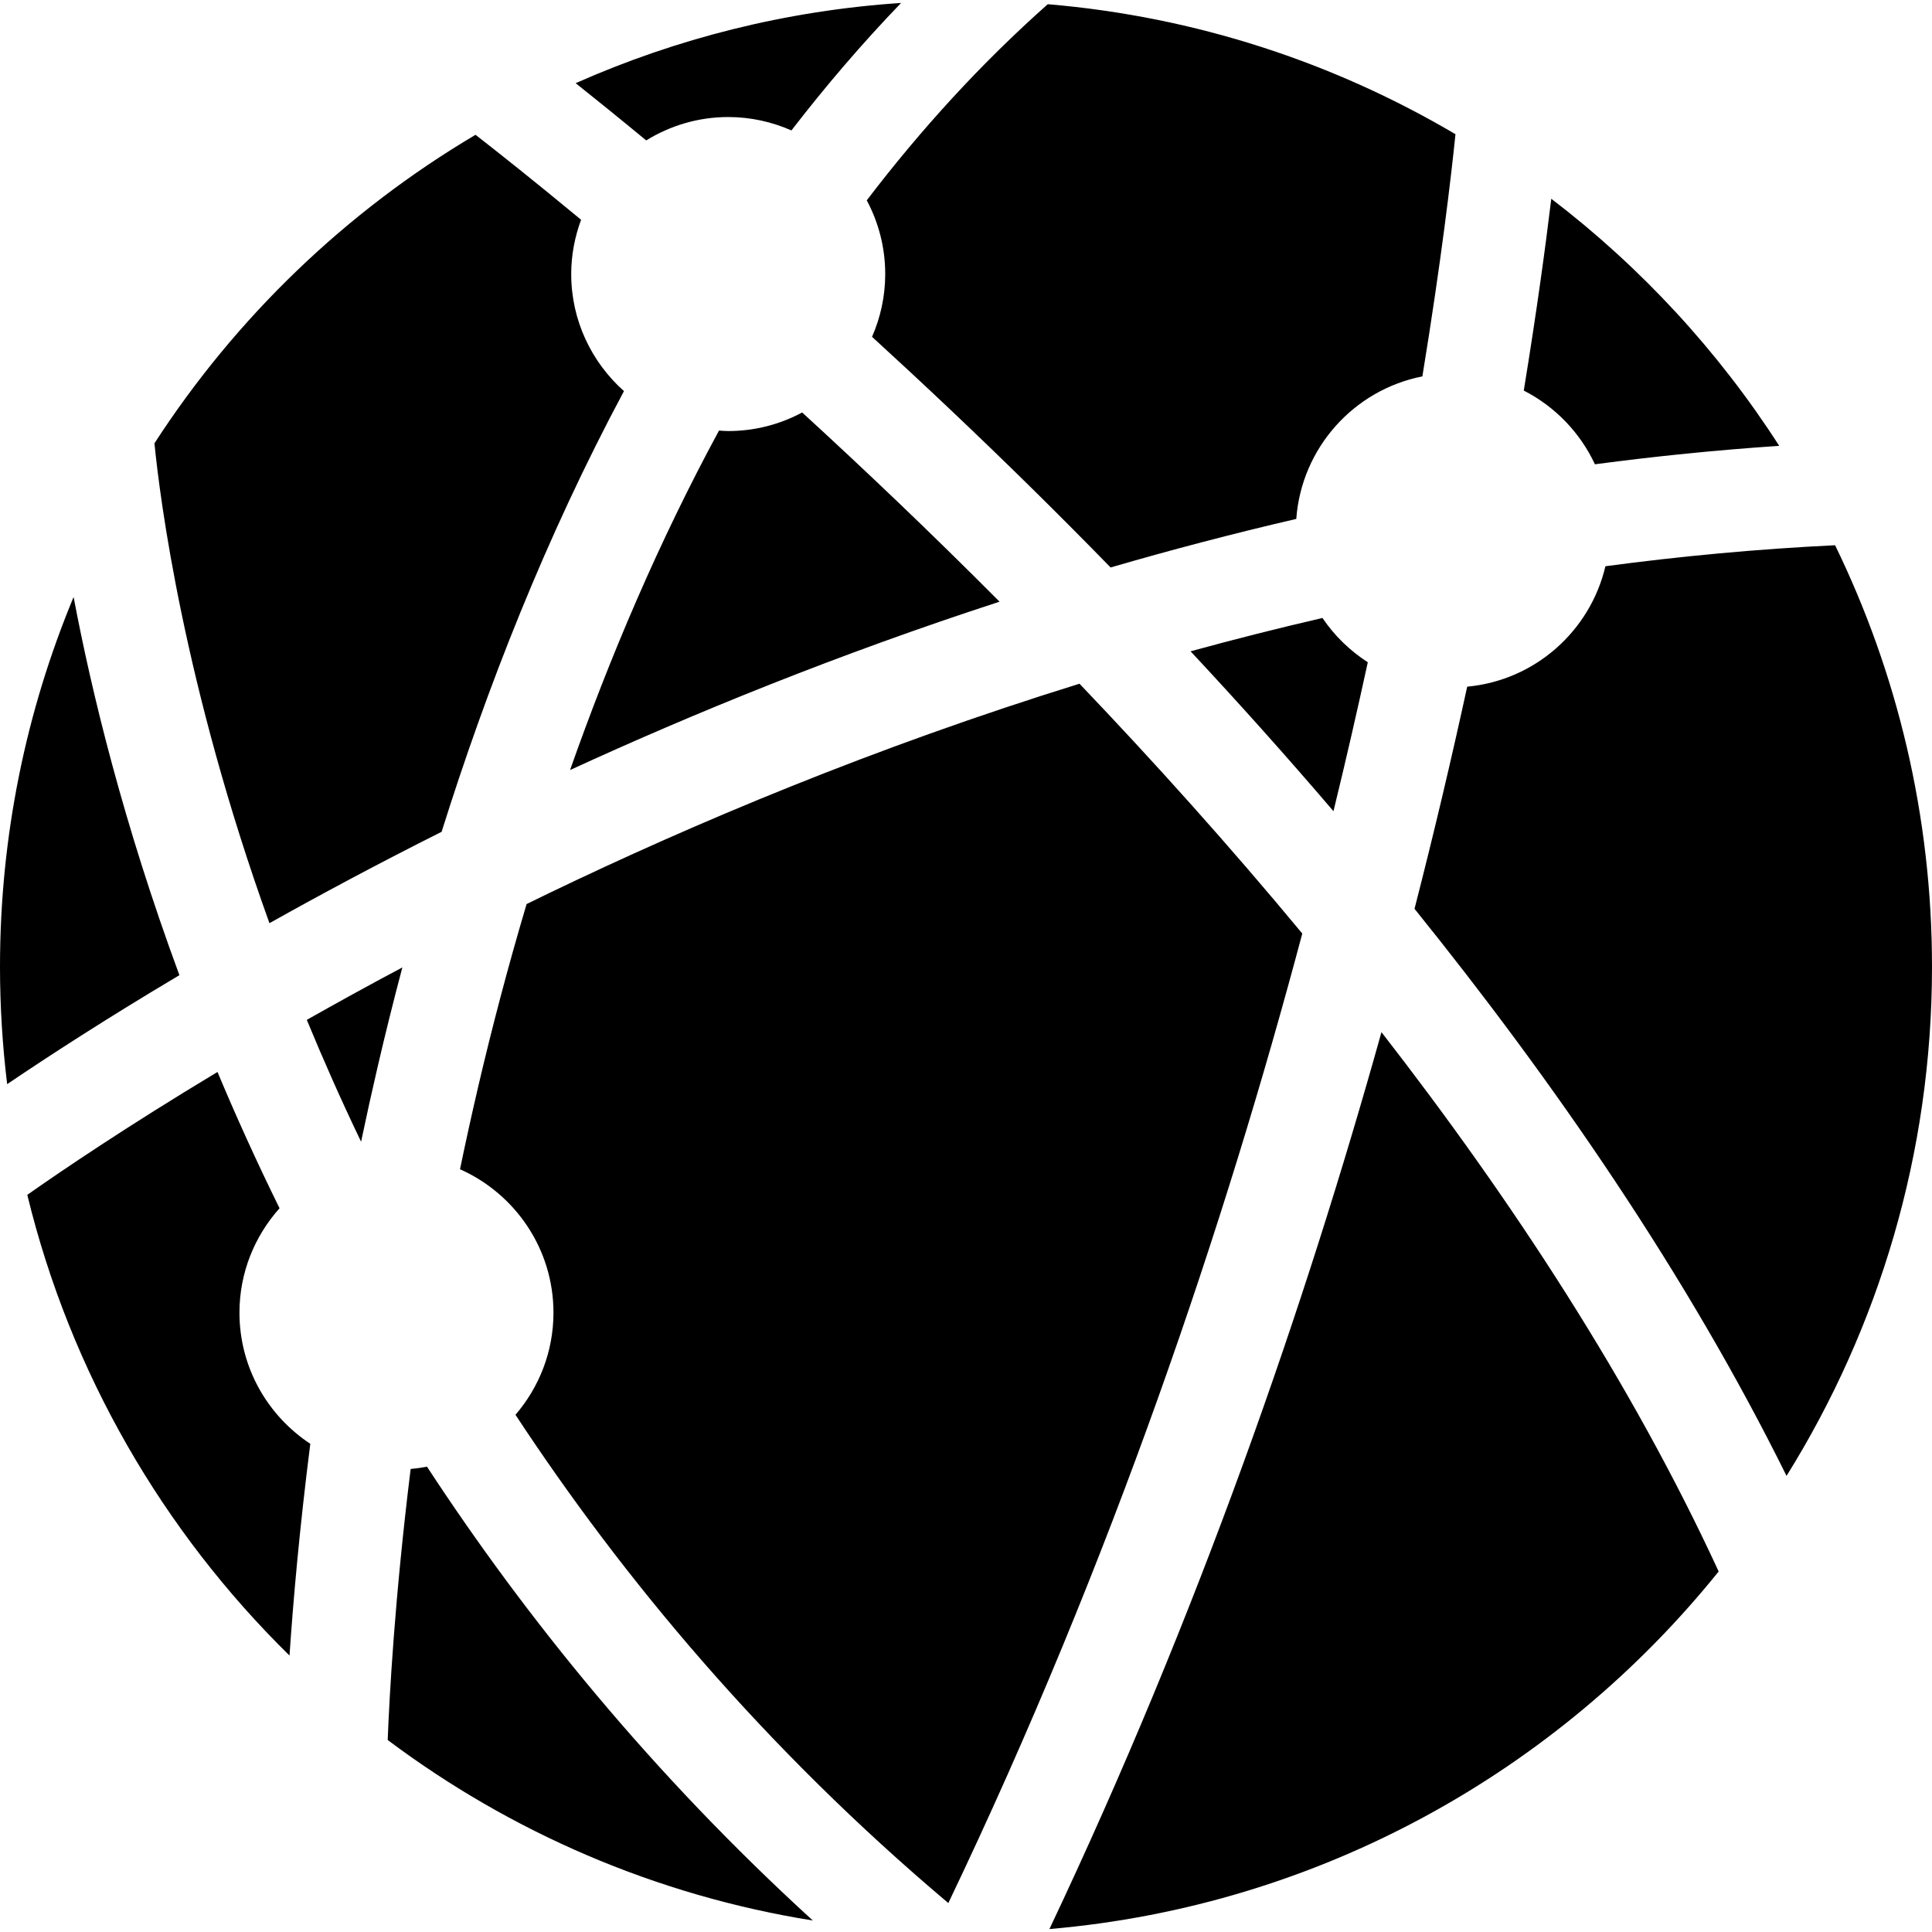
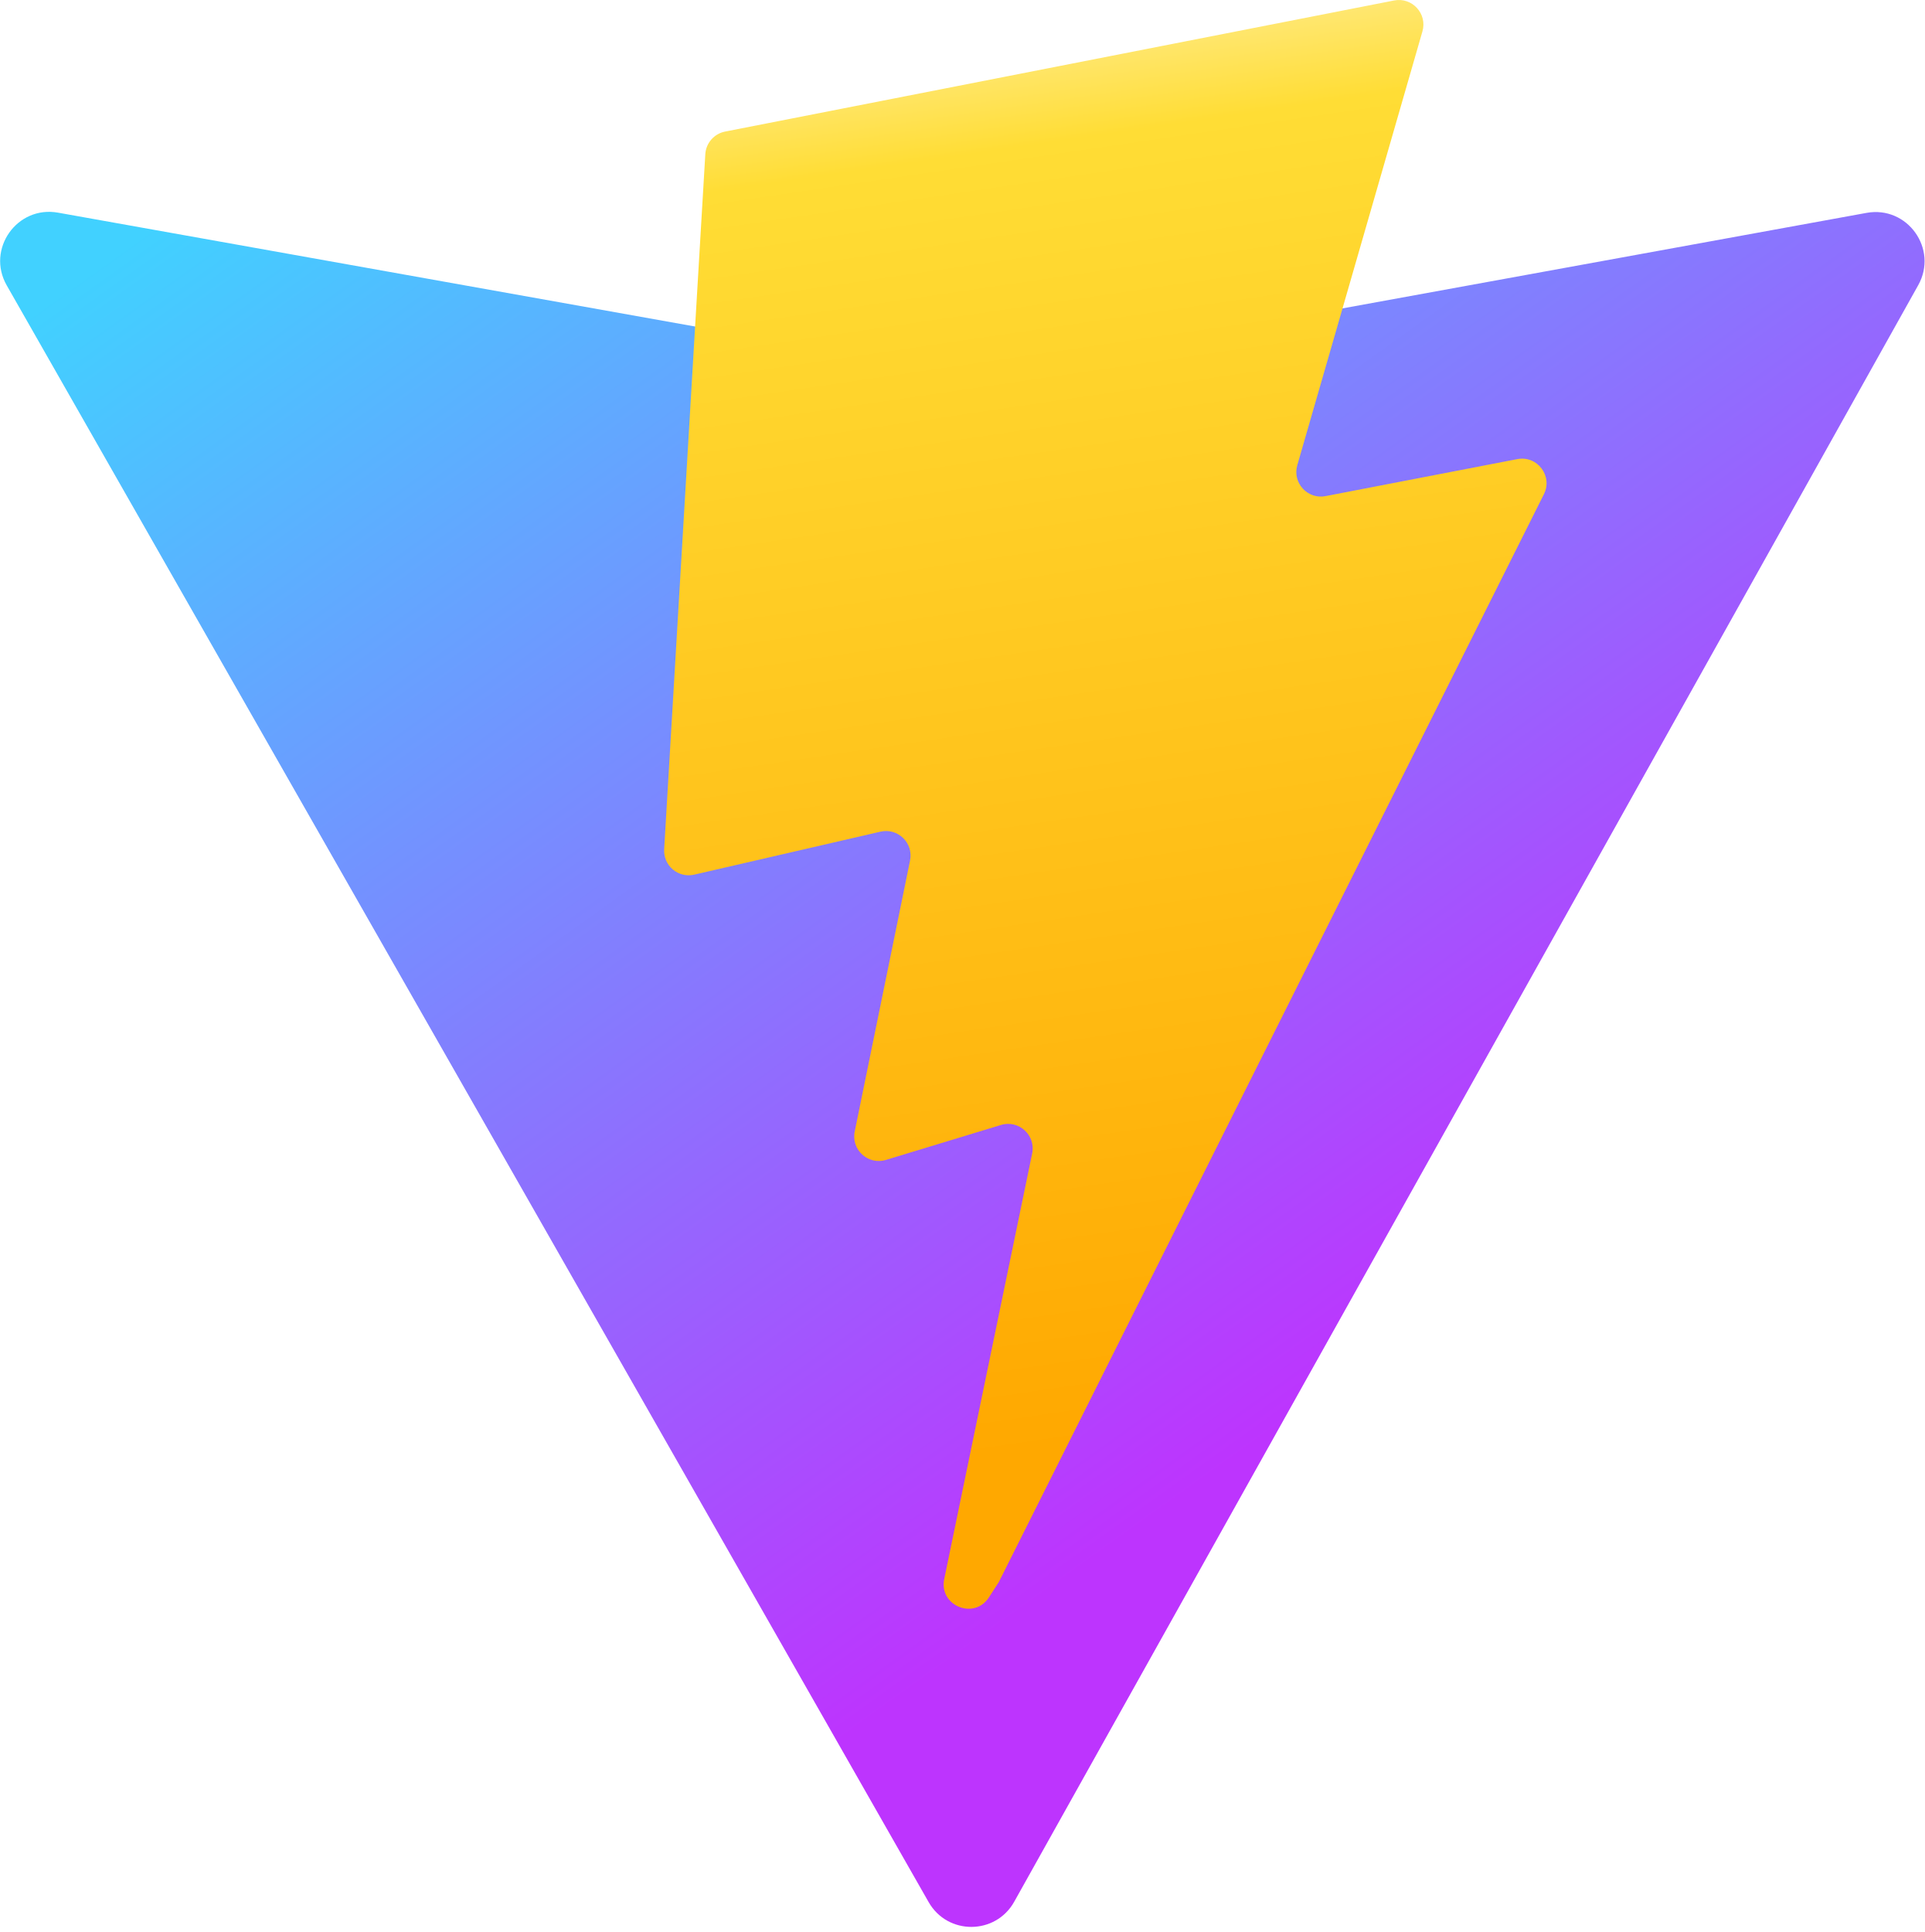
- <svg xmlns="http://www.w3.org/2000/svg" fill="#000000" height="800px" width="800px" version="1.1" id="Capa_1" viewBox="0 0 280 280" xml:space="preserve">
-   <path d="M258.919,213.897c-14.464-29.244-33.785-57.213-53.916-82.187c2.913-11.34,5.439-22.108,7.635-32.194  c9.816-0.903,17.828-8.067,20.032-17.453c10.895-1.455,22.007-2.499,33.285-3.043C274.947,97.49,280,118.217,280,140.102  C280,167.167,272.272,192.457,258.919,213.897z M210.939,19.452c-0.633,6.155-2.052,18.339-4.798,35.098  c-9.919,1.95-17.524,10.363-18.274,20.655c-9.219,2.139-18.202,4.503-26.911,7.037c-3.934-4.034-7.78-7.895-11.496-11.553  c-7.995-7.869-15.755-15.184-23.078-21.875c1.223-2.789,1.911-5.862,1.911-9.098c0-3.859-0.972-7.494-2.676-10.682  c7.804-10.228,16.523-19.81,26.234-28.424C173.273,2.414,193.335,9.061,210.939,19.452z M114.698,18.903  c-2.806-1.24-5.9-1.941-9.159-1.941c-4.359,0-8.422,1.254-11.886,3.388c-3.915-3.233-7.361-6.018-10.224-8.295  c14.59-6.472,30.482-10.517,47.166-11.629C124.933,6.302,119.648,12.49,114.698,18.903z M105.539,62.471  c3.874,0,7.521-0.977,10.717-2.692c8.968,8.21,18.636,17.402,28.609,27.422c-23.364,7.604-44.398,16.191-62.249,24.4  c5.726-16.266,12.822-33.014,21.587-49.198C104.647,62.429,105.087,62.471,105.539,62.471z M54.778,154.401  c-0.871,3.743-1.685,7.433-2.447,11.064c-2.936-6.116-5.543-12.018-7.866-17.658c4.348-2.461,8.962-5.004,13.849-7.601  C57.024,145.068,55.846,149.815,54.778,154.401z M59.514,212.894c0.8-0.072,1.59-0.182,2.365-0.335  c14.313,21.876,32.603,44.494,55.921,65.776c-22.839-3.654-43.853-12.845-61.611-26.159  C56.434,245.801,57.198,231.655,59.514,212.894z M74.706,205.043c3.423-3.982,5.506-9.147,5.506-14.798  c0-9.268-5.577-17.245-13.544-20.789c0.817-3.936,1.695-7.939,2.643-11.999c1.949-8.351,4.272-17.238,7.008-26.434  c1.108-0.542,2.216-1.084,3.344-1.627c20.844-10.032,47.032-21.08,76.788-30.307c10.762,11.277,21.683,23.408,32.285,36.206  c-11.116,41.772-27.46,90.688-51.298,140.512C110.692,253.248,90.259,228.701,74.706,205.043z M172.548,94.392  c6.243-1.712,12.62-3.329,19.114-4.83c1.727,2.562,3.972,4.739,6.569,6.417c-1.493,6.878-3.145,14.085-4.975,21.585  C186.302,109.425,179.347,101.677,172.548,94.392z M257.858,64.615c-9.026,0.605-17.938,1.51-26.71,2.673  c-2.151-4.608-5.792-8.377-10.311-10.684c1.886-11.533,3.159-20.947,3.987-27.8C237.802,38.72,249.006,50.842,257.858,64.615z   M68.917,19.536c3.294,2.563,8.565,6.739,15.299,12.315c-0.909,2.455-1.431,5.097-1.431,7.864c0,6.745,2.966,12.796,7.644,16.967  c-11.34,21.188-19.93,43.174-26.427,63.869c-9.062,4.547-17.399,9.009-24.951,13.243c-12.46-34.568-15.879-61.591-16.667-69.547  C34.205,45.982,50.162,30.637,68.917,19.536z M10.667,86.521c2.616,13.849,7.243,32.885,15.333,54.808  c-10.636,6.325-19.058,11.797-24.962,15.795C0.357,151.543,0,145.864,0,140.102C0,121.132,3.8,103.035,10.667,86.521z   M3.955,173.167c4.912-3.456,14.371-9.878,27.566-17.81c2.64,6.306,5.627,12.917,8.994,19.752c-3.6,4.026-5.811,9.321-5.811,15.136  c0,7.937,4.091,14.927,10.268,19.001c-1.57,12.343-2.484,22.82-3.014,30.691C23.625,221.93,10.217,198.932,3.955,173.167z   M152.09,279.574c21.642-45.704,37.12-90.583,48.122-129.988c19,24.447,36.295,50.906,48.87,78.165  C225.773,256.7,191.206,276.212,152.09,279.574z" />
+ <svg xmlns="http://www.w3.org/2000/svg" aria-hidden="true" role="img" class="iconify iconify--logos" width="31.88" height="32" preserveAspectRatio="xMidYMid meet" viewBox="0 0 256 257">
+   <defs>
+     <linearGradient id="IconifyId1813088fe1fbc01fb466" x1="-.828%" x2="57.636%" y1="7.652%" y2="78.411%">
+       <stop offset="0%" stop-color="#41D1FF" />
+       <stop offset="100%" stop-color="#BD34FE" />
+     </linearGradient>
+     <linearGradient id="IconifyId1813088fe1fbc01fb467" x1="43.376%" x2="50.316%" y1="2.242%" y2="89.03%">
+       <stop offset="0%" stop-color="#FFEA83" />
+       <stop offset="8.333%" stop-color="#FFDD35" />
+       <stop offset="100%" stop-color="#FFA800" />
+     </linearGradient>
+   </defs>
+   <path fill="url(#IconifyId1813088fe1fbc01fb466)" d="M255.153 37.938L134.897 252.976c-2.483 4.44-8.862 4.466-11.382.048L.875 37.958c-2.746-4.814 1.371-10.646 6.827-9.67l120.385 21.517a6.537 6.537 0 0 0 2.322-.004l117.867-21.483c5.438-.991 9.574 4.796 6.877 9.62Z" />
+   <path fill="url(#IconifyId1813088fe1fbc01fb467)" d="M185.432.063L96.44 17.501a3.268 3.268 0 0 0-2.634 3.014l-5.474 92.456a3.268 3.268 0 0 0 3.997 3.378l24.777-5.718c2.318-.535 4.413 1.507 3.936 3.838l-7.361 36.047c-.495 2.426 1.782 4.5 4.151 3.78l15.304-4.649c2.372-.72 4.652 1.36 4.15 3.788l-11.698 56.621c-.732 3.542 3.979 5.473 5.943 2.437l1.313-2.028l72.516-144.72c1.215-2.423-.88-5.186-3.54-4.672l-25.505 4.922c-2.396.462-4.435-1.77-3.759-4.114l16.646-57.705c.677-2.35-1.37-4.583-3.769-4.113Z" />
</svg>
